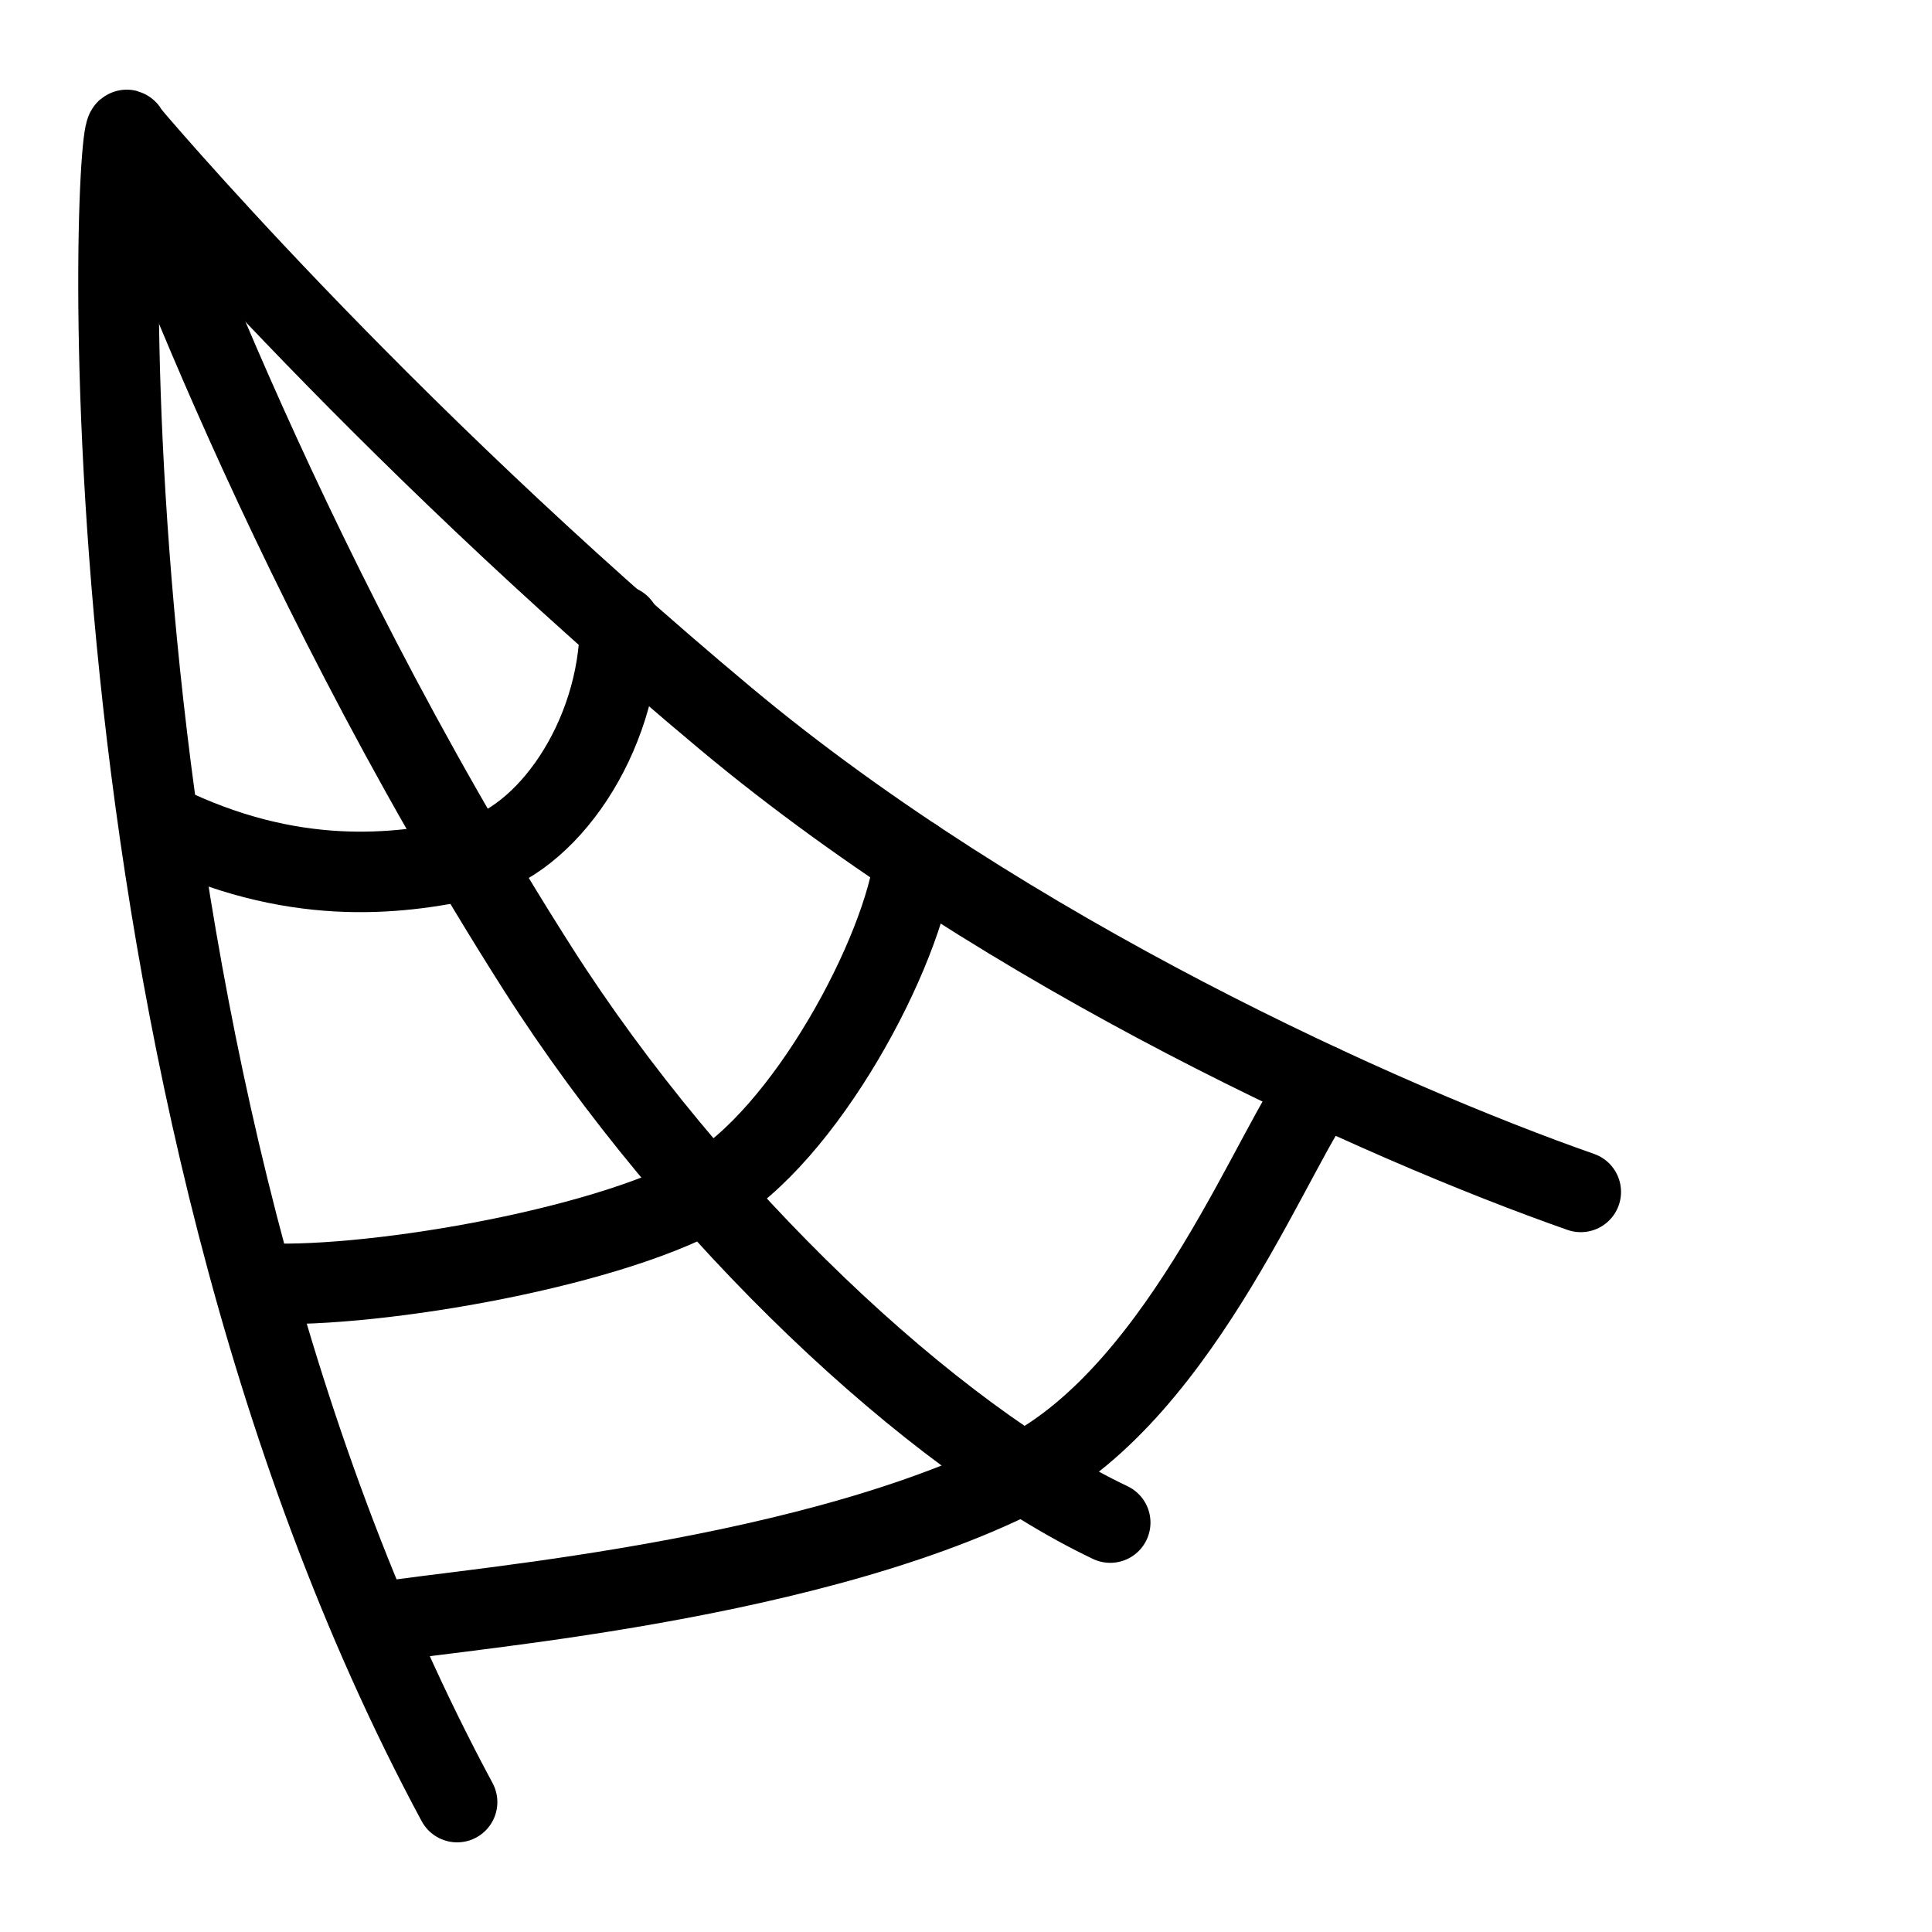
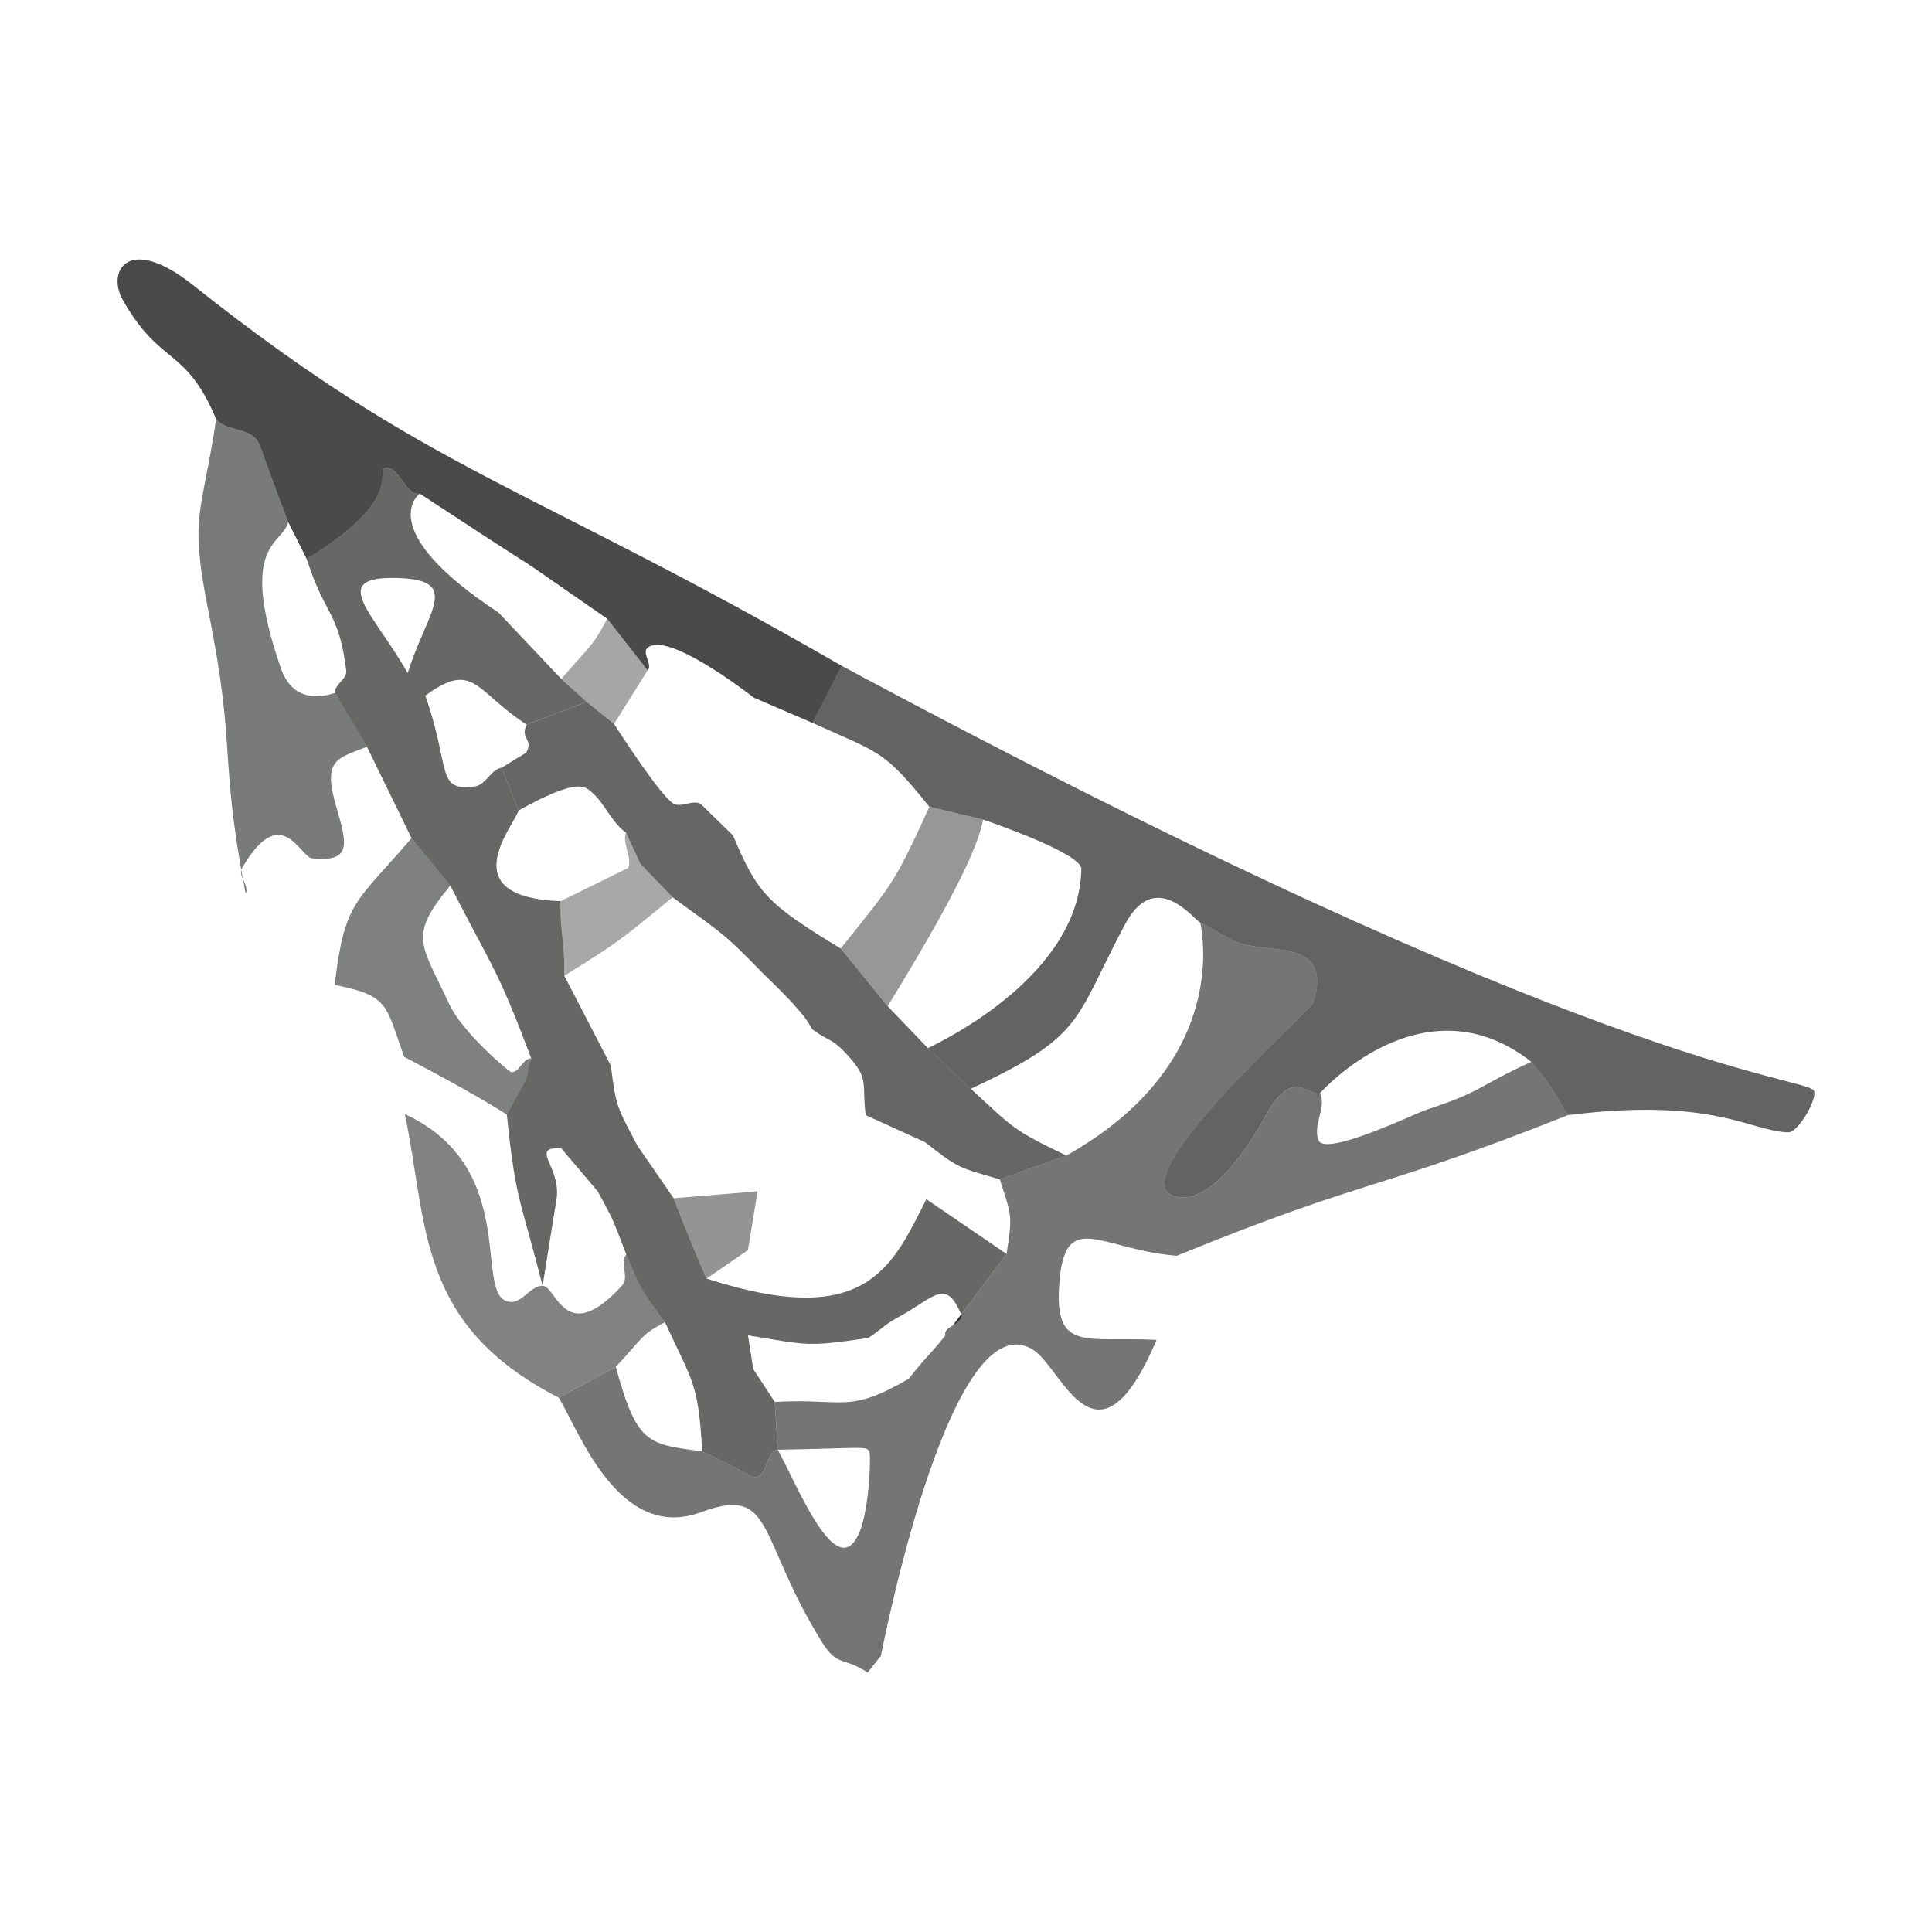
- <svg xmlns="http://www.w3.org/2000/svg" width="100%" height="100%" viewBox="0 0 72 72" version="1.1" xml:space="preserve" style="fill-rule:evenodd;clip-rule:evenodd;stroke-linecap:round;stroke-linejoin:round;stroke-miterlimit:1.5;">
-   <path d="M4.758,4.915c-0.455,-1.941 -2.422,34.934 12.277,62.244" style="fill:none;stroke:#000;stroke-width:3px;" />
-   <path d="M23.108,23.312c-0.049,4.212 -2.75,8.061 -5.547,8.687c-2.798,0.626 -6.721,1.059 -11.508,-1.295" style="fill:none;stroke:#000;stroke-width:3px;" />
-   <path d="M34.083,31.999c-0.402,3.471 -4.101,10.386 -7.748,12.419c-3.947,2.2 -12.955,3.669 -16.805,3.396" style="fill:none;stroke:#000;stroke-width:3px;" />
-   <path d="M49.252,40.436c-1.579,1.722 -5.062,11.372 -11.13,14.464c-8.498,4.33 -22.674,5.176 -24.246,5.636" style="fill:none;stroke:#000;stroke-width:3px;" />
-   <path d="M4.758,4.915c0,0 9.129,10.876 22.298,21.872c10.509,8.774 24.498,15.055 31.855,17.632" style="fill:none;stroke:#000;stroke-width:3px;" />
-   <path d="M4.758,4.915c0,0 5.314,15.534 15.272,31.168c5.87,9.216 14.756,17.526 21.345,20.659" style="fill:none;stroke:#000;stroke-width:3px;" />
+ <svg xmlns="http://www.w3.org/2000/svg" width="100%" height="100%" viewBox="0 0 72 72" version="1.1" xml:space="preserve" style="fill-rule:evenodd;clip-rule:evenodd;stroke-linejoin:round;stroke-miterlimit:2;">
+   <g>
+     <path d="M44.736,34.389c0.453,0.196 0.853,0.501 1.305,0.698c1.219,0.529 3.646,-0.193 2.916,2.275c-0.081,0.272 -7.577,6.891 -5.026,7.253c1.491,0.212 3.063,-2.711 3.231,-3.023c1.018,-1.893 1.63,-0.686 2.033,-0.855c0.255,0.532 -0.302,1.237 -0.048,1.77c0.283,0.593 3.645,-1.033 4.008,-1.15c2.091,-0.676 1.916,-0.876 3.913,-1.788c0.806,0.958 0.712,0.918 1.364,1.989c-7.226,2.873 -7.366,2.293 -14.577,5.241c-2.847,-0.229 -4.159,-1.785 -4.376,1.006c-0.203,2.623 0.976,1.991 3.625,2.128c-2.217,5.208 -3.506,1.093 -4.576,0.389c-3.013,-1.984 -5.499,10.389 -5.7,11.388l-0.493,0.62c-0.896,-0.596 -1.126,-0.2 -1.704,-1.134c-2.439,-3.943 -1.757,-5.853 -4.501,-4.842c-3.037,1.118 -4.513,-2.927 -5.302,-4.262c0.707,-0.384 1.414,-0.768 2.121,-1.152c0.797,2.925 1.214,2.874 3.225,3.15c1.853,0.884 1.825,0.975 2.002,0.955c0.43,-0.05 0.379,-0.965 0.809,-1.016c-0.037,-0.594 -0.073,-1.188 -0.11,-1.783c2.582,-0.148 2.709,0.462 4.991,-0.861c0.681,-0.874 0.701,-0.786 1.371,-1.622c0.758,-1.011 1.516,-2.021 2.274,-3.032c0.218,-1.42 0.206,-1.386 -0.251,-2.777c0.826,-0.296 1.652,-0.592 2.478,-0.888c6.267,-3.52 4.995,-8.562 4.997,-8.677l-15.751,19.639c0.7,1.244 2.214,5.13 3.055,3.05c0.37,-0.917 0.432,-2.924 0.351,-3.007c-0.175,-0.181 -0.182,-0.103 -3.406,-0.043l15.751,-19.639Z" style="fill:#090909;fill-opacity:0.56;" />
+     <path d="M15.642,18.393c0,0.002 -1.8,1.316 2.939,4.438c0.779,0.824 1.558,1.648 2.337,2.472l0.947,0.854l-2.238,0.846c-1.927,-1.242 -1.959,-2.409 -3.777,-1.078c0.96,2.715 0.375,3.591 1.854,3.382c0.4,-0.057 0.593,-0.64 0.993,-0.696l0.631,1.591c-0.179,0.586 -2.513,3.23 1.56,3.382c-0.009,1.393 0.159,1.306 0.142,2.779c0.579,1.117 1.157,2.235 1.736,3.352c0.196,1.587 0.231,1.526 0.995,2.993c0.448,0.648 0.896,1.297 1.344,1.945c0.55,1.452 1.121,2.758 1.224,2.995c5.95,1.925 6.907,-0.404 8.193,-2.958c0.996,0.68 1.992,1.36 2.988,2.04c-0.758,1.011 -1.516,2.021 -2.274,3.032c-0.124,-0.298 0.71,-0.473 0.586,-0.772c-0.57,-1.372 -1.009,-0.64 -2.277,0.06c-0.634,0.35 -0.529,0.362 -1.183,0.811c-2.325,0.346 -2.253,0.267 -4.487,-0.096c0.065,0.419 0.131,0.838 0.196,1.257l0.802,1.223c0.037,0.594 0.073,1.188 0.11,1.783c-0.43,0.05 -0.379,0.965 -0.809,1.016c-0.176,0.021 -0.148,-0.071 -2.002,-0.955c-0.16,-2.558 -0.318,-2.491 -1.39,-4.815c-0.887,-1.204 -0.862,-1.131 -1.442,-2.524c-0.486,-1.255 -0.438,-1.216 -1.068,-2.355c-0.109,-0.129 -1.363,-1.609 -1.363,-1.609c-1.171,-0.029 -0.054,0.63 -0.155,1.813c-0.178,1.107 -0.356,2.213 -0.534,3.32c-0.805,-3.204 -0.998,-3.09 -1.331,-6.377c0.618,-1.14 0.619,-1.13 0.668,-1.231c0.207,-0.43 0.036,-0.434 0.243,-0.865c-1.275,-3.373 -1.382,-3.25 -3.019,-6.442c-0.482,-0.59 -0.964,-1.18 -1.445,-1.77c-0.554,-1.136 -1.109,-2.271 -1.663,-3.407c-0.396,-0.667 -0.793,-1.333 -1.189,-2c-0.039,-0.308 0.458,-0.524 0.42,-0.832c-0.28,-2.23 -0.772,-1.985 -1.473,-4.161c3.674,-2.248 2.561,-3.313 2.91,-3.393c0.523,-0.121 0.777,1.074 1.3,0.952l-0.447,6.69c0.706,-2.286 2.061,-3.481 -0.4,-3.543c-2.6,-0.065 -0.871,1.303 0.4,3.543l0.447,-6.69Z" style="fill:#0a0a09;fill-opacity:0.62;" />
+     <path d="M31.376,24.818c28.117,15.101 35.816,15.295 36.214,15.82c0.182,0.24 -0.56,1.561 -0.936,1.559c-1.381,-0.008 -2.727,-1.327 -8.224,-0.64c-0.652,-1.072 -0.559,-1.031 -1.364,-1.989c-4.032,-3.154 -7.845,1.141 -7.873,1.168c-0.403,0.169 -1.015,-1.038 -2.033,0.855c-0.168,0.312 -1.739,3.235 -3.231,3.023c-2.551,-0.362 4.946,-6.981 5.026,-7.253c0.731,-2.468 -1.697,-1.746 -2.916,-2.275c-0.453,-0.196 -0.853,-0.501 -1.305,-0.698c-0.268,-0.147 -1.685,-2.052 -2.811,0.064c-1.915,3.599 -1.471,4.133 -5.746,6.124c-0.533,-0.505 -1.065,-1.01 -1.598,-1.515c0.633,-0.307 5.652,-2.741 5.72,-6.678c0.01,-0.573 -3.349,-1.733 -3.659,-1.84l-2.006,-0.478c-1.721,-2.137 -1.83,-1.98 -4.356,-3.126c0.366,-0.707 0.731,-1.415 1.097,-2.122Z" style="fill:#080808;fill-opacity:0.63;" />
+     <path d="M8.055,15.621c-1.135,-2.718 -2.085,-1.966 -3.485,-4.453c-0.595,-1.057 0.201,-2.468 2.622,-0.544c8.807,6.999 12.404,7.4 24.184,14.194c-0.366,0.707 -0.731,1.415 -1.097,2.122c-0.729,-0.313 -1.457,-0.627 -2.186,-0.94c-0.278,-0.214 -3.265,-2.519 -3.973,-1.846c-0.2,0.19 0.215,0.636 0.015,0.826c-0.502,-0.64 -1.004,-1.281 -1.506,-1.921c-0.9,-0.624 -1.799,-1.249 -2.699,-1.873c-0.334,-0.236 -0.292,-0.163 -4.288,-2.793c-0.523,0.121 -0.777,-1.074 -1.3,-0.952c-0.348,0.081 0.765,1.145 -2.91,3.393c-0.231,-0.461 -0.461,-0.922 -0.692,-1.383c-1.094,-2.847 -1.015,-2.871 -1.182,-3.075c-0.355,-0.434 -1.149,-0.32 -1.504,-0.755Z" style="fill:#070808;fill-opacity:0.73;" />
+     <path d="M21.866,26.157l1.018,0.822c0.16,0.249 1.719,2.669 2.207,2.965c0.292,0.177 0.731,-0.159 1.023,0.018l1.205,1.175c0.914,2.176 1.28,2.551 4.011,4.212c0.583,0.716 1.167,1.432 1.75,2.148c0.5,0.521 1,1.043 1.5,1.564c0.533,0.505 1.065,1.01 1.598,1.515c1.622,1.487 1.543,1.516 3.56,2.489c-0.826,0.296 -1.652,0.592 -2.478,0.888c-1.523,-0.45 -1.514,-0.383 -2.78,-1.385c-0.739,-0.337 -1.479,-0.673 -2.218,-1.01c-0.156,-1.236 0.162,-1.335 -0.725,-2.289c-0.545,-0.586 -0.595,-0.427 -1.245,-0.894c-0.167,-0.143 0.057,-0.265 -1.822,-2.064c-1.588,-1.636 -1.584,-1.528 -3.403,-2.871l-1.2,-1.246c-0.18,-0.388 -0.36,-0.776 -0.539,-1.164c-0.579,-0.411 -0.82,-1.195 -1.4,-1.605c-0.177,-0.125 -0.534,-0.379 -2.599,0.778l-0.631,-1.591c0.931,-0.597 0.892,-0.518 0.931,-0.597c0.24,-0.488 -0.256,-0.491 -0.001,-1.01l2.238,-0.846Z" style="fill:#0a0909;fill-opacity:0.62;" />
+     <path d="M8.055,15.621c0.355,0.434 1.149,0.32 1.504,0.755c0.167,0.204 0.088,0.228 1.182,3.075c-0.19,0.86 -1.903,0.743 -0.272,5.457c0.531,1.534 1.959,0.911 2.018,0.92c0.396,0.667 0.793,1.333 1.189,2c-1.092,0.445 -1.685,0.43 -1.131,2.284c0.412,1.38 0.535,2.026 -0.914,1.876c-0.453,-0.047 -1.148,-2.163 -2.616,0.372c-0.158,0.272 0.293,0.662 0.136,0.934c-0.998,-5.227 -0.332,-5.274 -1.383,-10.513c-0.728,-3.627 -0.248,-3.565 0.288,-7.16Z" style="fill:#090a0a;fill-opacity:0.54;" />
+     <path d="M15.087,41.519c4.44,2.052 2.447,6.961 3.959,7.001c0.44,0.012 0.736,-0.613 1.176,-0.601c0.512,-0.004 0.827,2.337 2.973,-0.025c0.259,-0.285 -0.113,-0.86 0.146,-1.145c0.58,1.393 0.555,1.32 1.442,2.524c-0.931,0.492 -0.78,0.547 -1.834,1.665c-0.707,0.384 -1.414,0.768 -2.121,1.152c-5.318,-2.721 -4.872,-6.424 -5.741,-10.573Z" style="fill:#0a0b0b;fill-opacity:0.51;" />
+     <path d="M15.338,31.234c0.482,0.59 0.964,1.18 1.445,1.77c-1.605,1.921 -1.071,2.171 -0.049,4.402c0.49,1.069 2.236,2.536 2.315,2.548c0.299,0.046 0.454,-0.554 0.754,-0.508c-0.207,0.431 -0.036,0.435 -0.243,0.865c-0.049,0.101 -0.049,0.091 -0.668,1.231c-1.233,-0.801 -3.514,-1.992 -3.826,-2.154c-0.701,-1.913 -0.528,-2.282 -2.595,-2.683c0.381,-3.174 0.786,-3.031 2.867,-5.471Z" style="fill:#0b0c0c;fill-opacity:0.52;" />
+     <path d="M34.636,30.066l2.006,0.478c-0.138,0.609 -0.419,1.844 -3.561,6.953c-0.583,-0.716 -1.167,-1.432 -1.75,-2.148c1.972,-2.465 1.984,-2.397 3.305,-5.283Z" style="fill:#101010;fill-opacity:0.43;" />
+     <path d="M23.328,31.03l0.539,1.164l1.2,1.246c-1.964,1.601 -1.892,1.591 -4.036,2.923c0.016,-1.473 -0.151,-1.387 -0.142,-2.779c0.202,-0.099 2.526,-1.24 2.526,-1.24c0.151,-0.412 -0.238,-0.902 -0.087,-1.314Z" style="fill:#0e0e0f;fill-opacity:0.36;" />
+     <path d="M25.106,44.655c1.042,-0.086 2.085,-0.173 3.127,-0.259c-0.12,0.731 -0.24,1.461 -0.359,2.192c-0.515,0.354 -1.029,0.708 -1.544,1.062c-0.104,-0.237 -0.674,-1.542 -1.224,-2.995Z" style="fill:#202020;fill-opacity:0.48;" />
+     <path d="M22.629,23.059c0.502,0.64 1.004,1.281 1.506,1.921l-1.251,1.999l-1.018,-0.822l-0.947,-0.854c1.095,-1.288 1.131,-1.153 1.711,-2.244Z" style="fill:#0b0b0c;fill-opacity:0.36;" />
+   </g>
</svg>
